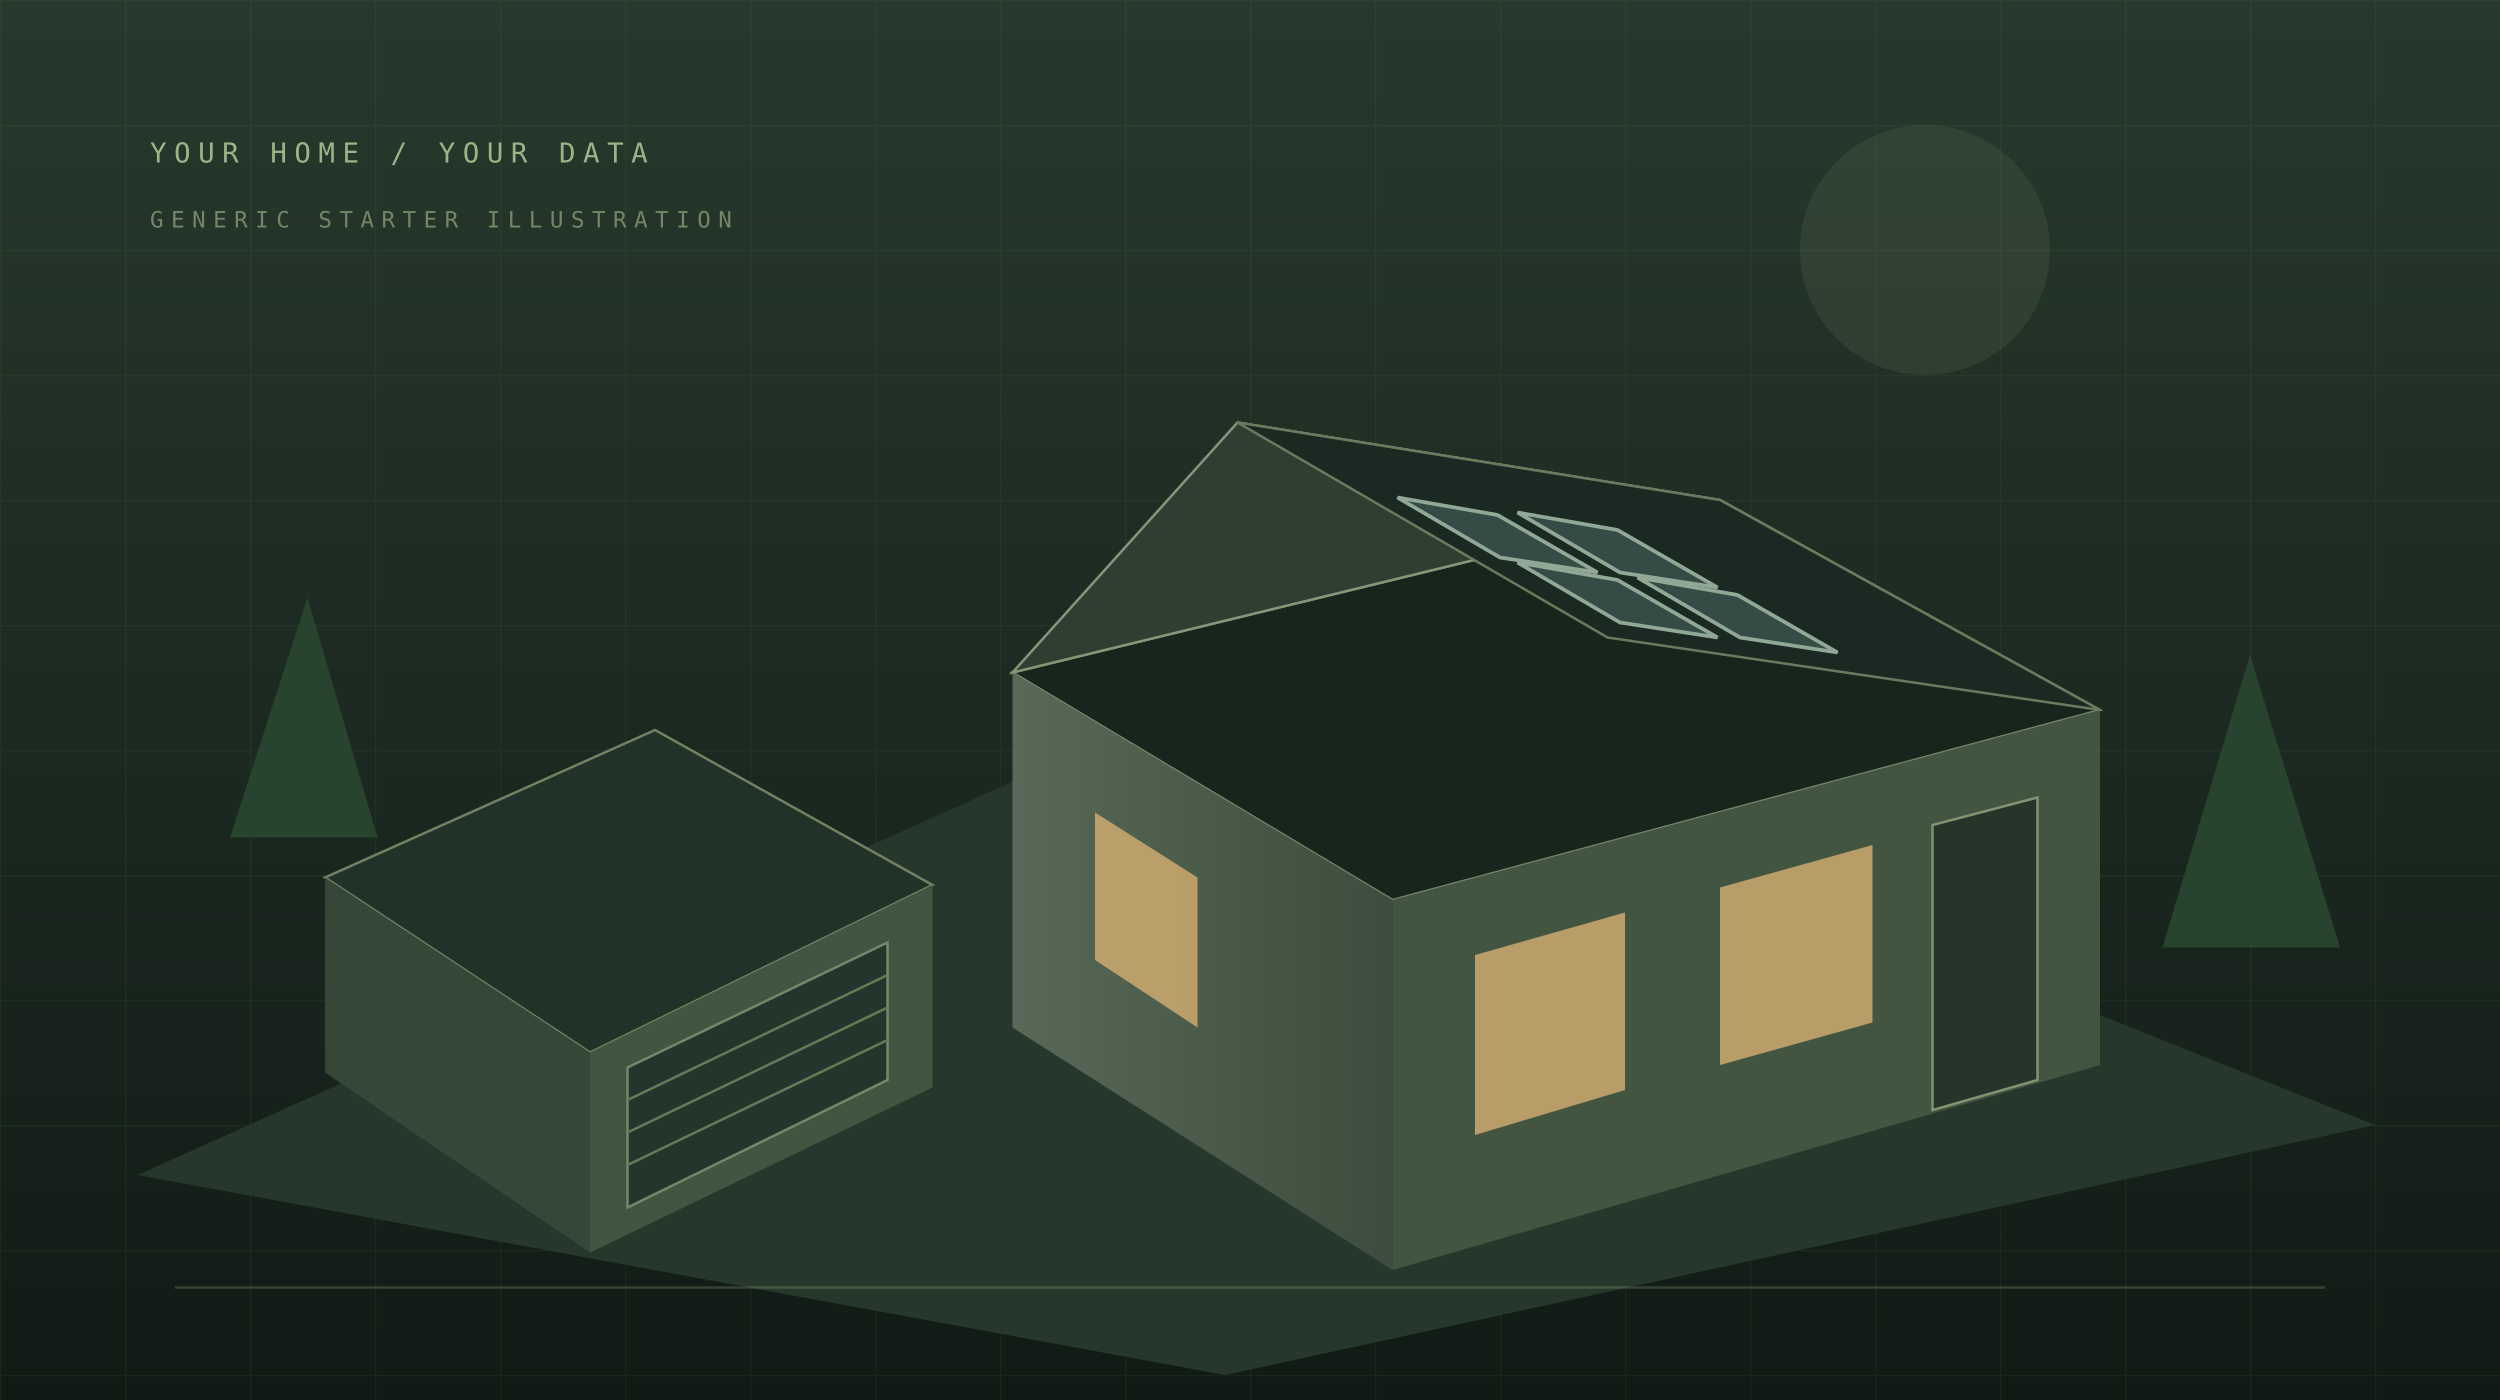
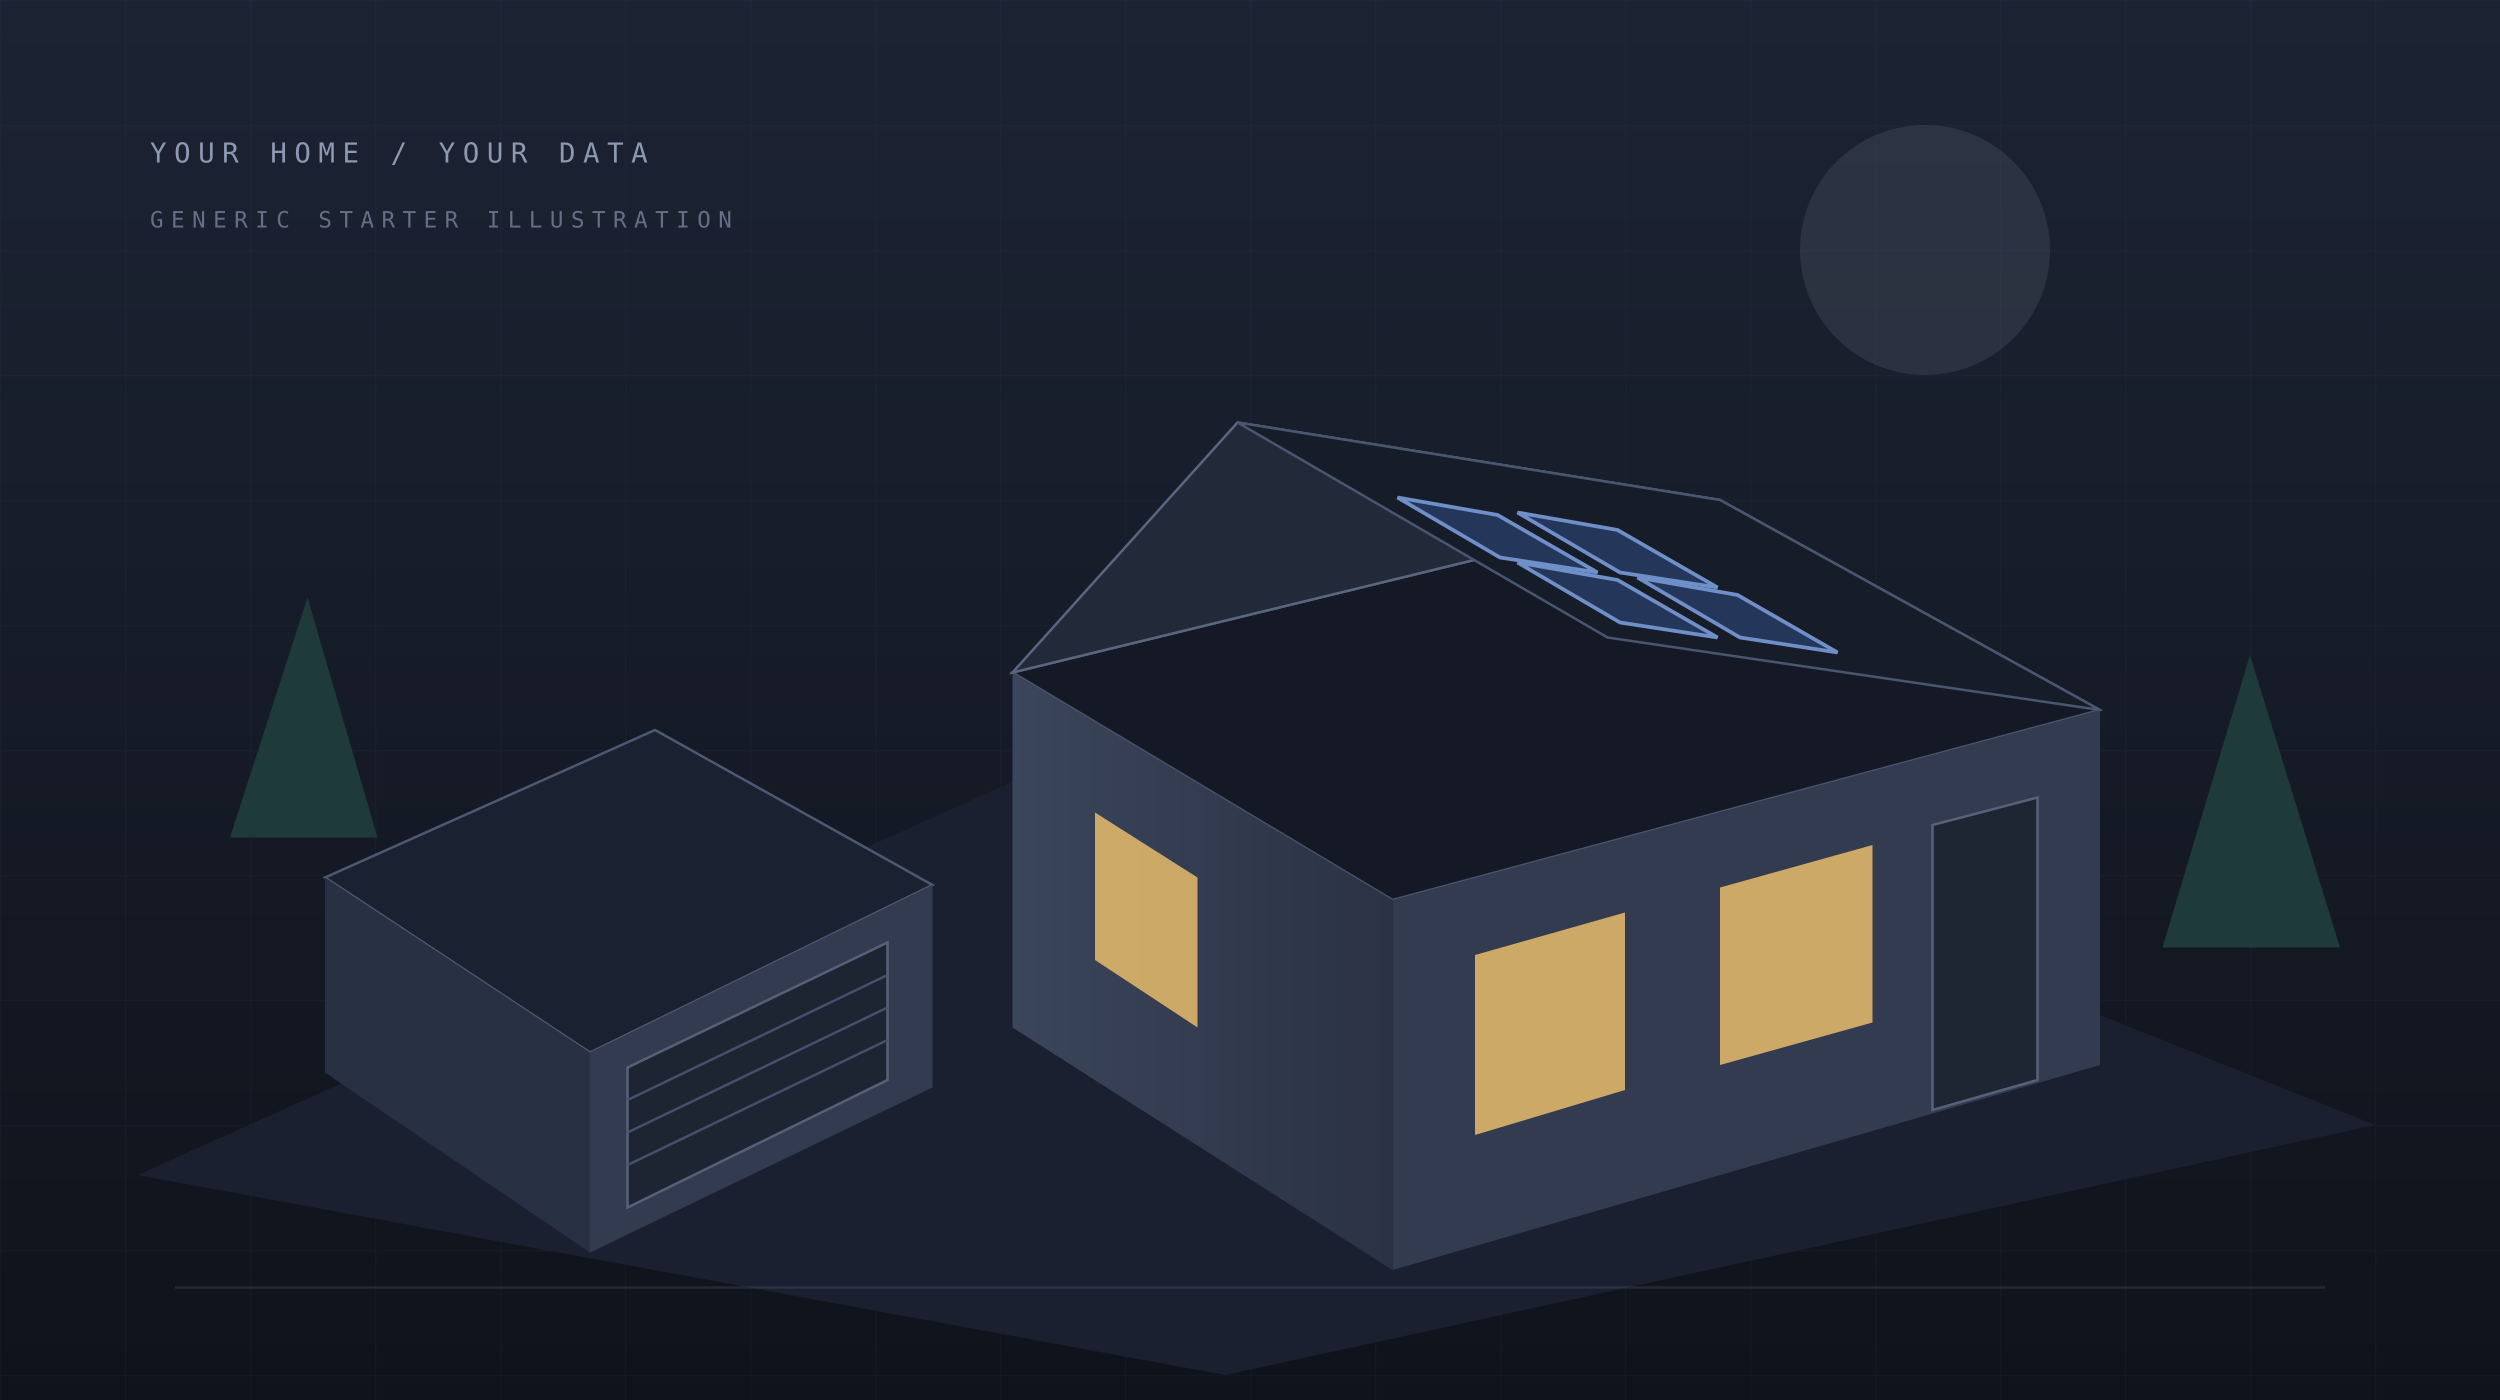
<svg xmlns="http://www.w3.org/2000/svg" viewBox="0 0 1000 560" role="img" aria-labelledby="title desc">
  <defs>
    <linearGradient id="sky" x2="0" y2="1">
-       <stop stop-color="#27392c" />
-       <stop offset="1" stop-color="#111b16" />
+       <stop stop-color="#1c2333" />
+       <stop offset="1" stop-color="#0f131b" />
    </linearGradient>
    <linearGradient id="wall">
-       <stop stop-color="#596957" />
-       <stop offset="1" stop-color="#3c4d3d" />
+       <stop stop-color="#3b455b" />
+       <stop offset="1" stop-color="#2a3244" />
    </linearGradient>
    <pattern id="grid" width="50" height="50" patternUnits="userSpaceOnUse">
-       <path d="M50 0H0V50" fill="none" stroke="#607653" stroke-opacity=".12" />
+       <path d="M50 0H0V50" fill="none" stroke="#3a4560" stroke-opacity=".12" />
    </pattern>
  </defs>
  <rect width="1000" height="560" fill="url(#sky)" />
  <rect width="1000" height="560" fill="url(#grid)" />
-   <circle cx="770" cy="100" r="50" fill="#a3b78b" opacity=".10" />
-   <path d="M55 470 500 270 950 450 490 550Z" fill="#26382b" />
-   <path d="M405 269 688 200 840 284 557 360Z" fill="#18251d" stroke="#76846a" />
-   <path d="M557 360 840 284 840 426 557 508Z" fill="#425541" />
+   <circle cx="770" cy="100" r="50" fill="#c9d3ea" opacity=".10" />
+   <path d="M55 470 500 270 950 450 490 550Z" fill="#1a2030" />
+   <path d="M405 269 688 200 840 284 557 360Z" fill="#141925" stroke="#4a5570" />
+   <path d="M557 360 840 284 840 426 557 508Z" fill="#323b4f" />
  <path d="M405 269 557 360 557 508 405 411Z" fill="url(#wall)" />
-   <path d="M405 269 495 169 688 200Z" fill="#2e3e31" stroke="#879579" />
-   <path d="M495 169 643 255 840 284 688 200Z" fill="#1a2921" stroke="#697b5e" />
-   <g fill="#344b46" stroke="#91a897" stroke-width="1.5">
+   <path d="M405 269 495 169 688 200Z" fill="#222a3a" stroke="#5a6680" />
+   <path d="M495 169 643 255 840 284 688 200Z" fill="#161c28" stroke="#4a5570" />
+   <g fill="#24365a" stroke="#6f8fc8" stroke-width="1.5">
    <path d="M559 199 600 223 639 229 599 206Z" />
    <path d="M607 225 648 249 687 255 647 232Z" />
    <path d="M607 205 648 229 687 235 647 212Z" />
    <path d="M655 231 696 255 735 261 695 238Z" />
  </g>
-   <g fill="#d6af72" opacity=".8">
+   <g fill="#f2c46b" opacity=".8">
    <path d="M590 382 650 365 650 436 590 454Z" />
    <path d="M688 355 749 338 749 409 688 426Z" />
    <path d="M438 325 479 351 479 411 438 384Z" />
  </g>
-   <path d="M773 330 815 319 815 432 773 444Z" fill="#25352a" stroke="#819371" />
-   <path d="M130 351 262 292 373 354 236 421Z" fill="#213228" stroke="#718264" />
-   <path d="M236 421 373 354 373 435 236 501Z" fill="#425541" />
-   <path d="M130 351 236 421 236 501 130 429Z" fill="#354736" />
-   <path d="M251 427 355 377 355 432 251 483Z" fill="#23362b" stroke="#73876a" />
-   <path d="M251 440 355 390M251 453 355 403M251 466 355 416" stroke="#647a59" />
-   <g fill="#29442e">
+   <path d="M773 330 815 319 815 432 773 444Z" fill="#1e2533" stroke="#56627c" />
+   <path d="M130 351 262 292 373 354 236 421Z" fill="#1a2130" stroke="#4d5873" />
+   <path d="M236 421 373 354 373 435 236 501Z" fill="#323b4f" />
+   <path d="M130 351 236 421 236 501 130 429Z" fill="#283043" />
+   <path d="M251 427 355 377 355 432 251 483Z" fill="#1d2432" stroke="#55617a" />
+   <path d="M251 440 355 390M251 453 355 403M251 466 355 416" stroke="#45506a" />
+   <g fill="#1f3a3a">
    <path d="M92 335 123 239 151 335Z" />
    <path d="M865 379 900 262 936 379Z" />
  </g>
-   <g fill="#9cb487" font-family="monospace" font-size="11" letter-spacing="3">
+   <g fill="#8d98b3" font-family="monospace" font-size="11" letter-spacing="3">
    <text x="60" y="65">YOUR HOME / YOUR DATA</text>
    <text x="60" y="91" font-size="9" opacity=".65">GENERIC STARTER ILLUSTRATION</text>
  </g>
-   <path d="M70 515H930" stroke="#9ab084" opacity=".25" />
+   <path d="M70 515H930" stroke="#5a6680" opacity=".25" />
</svg>
